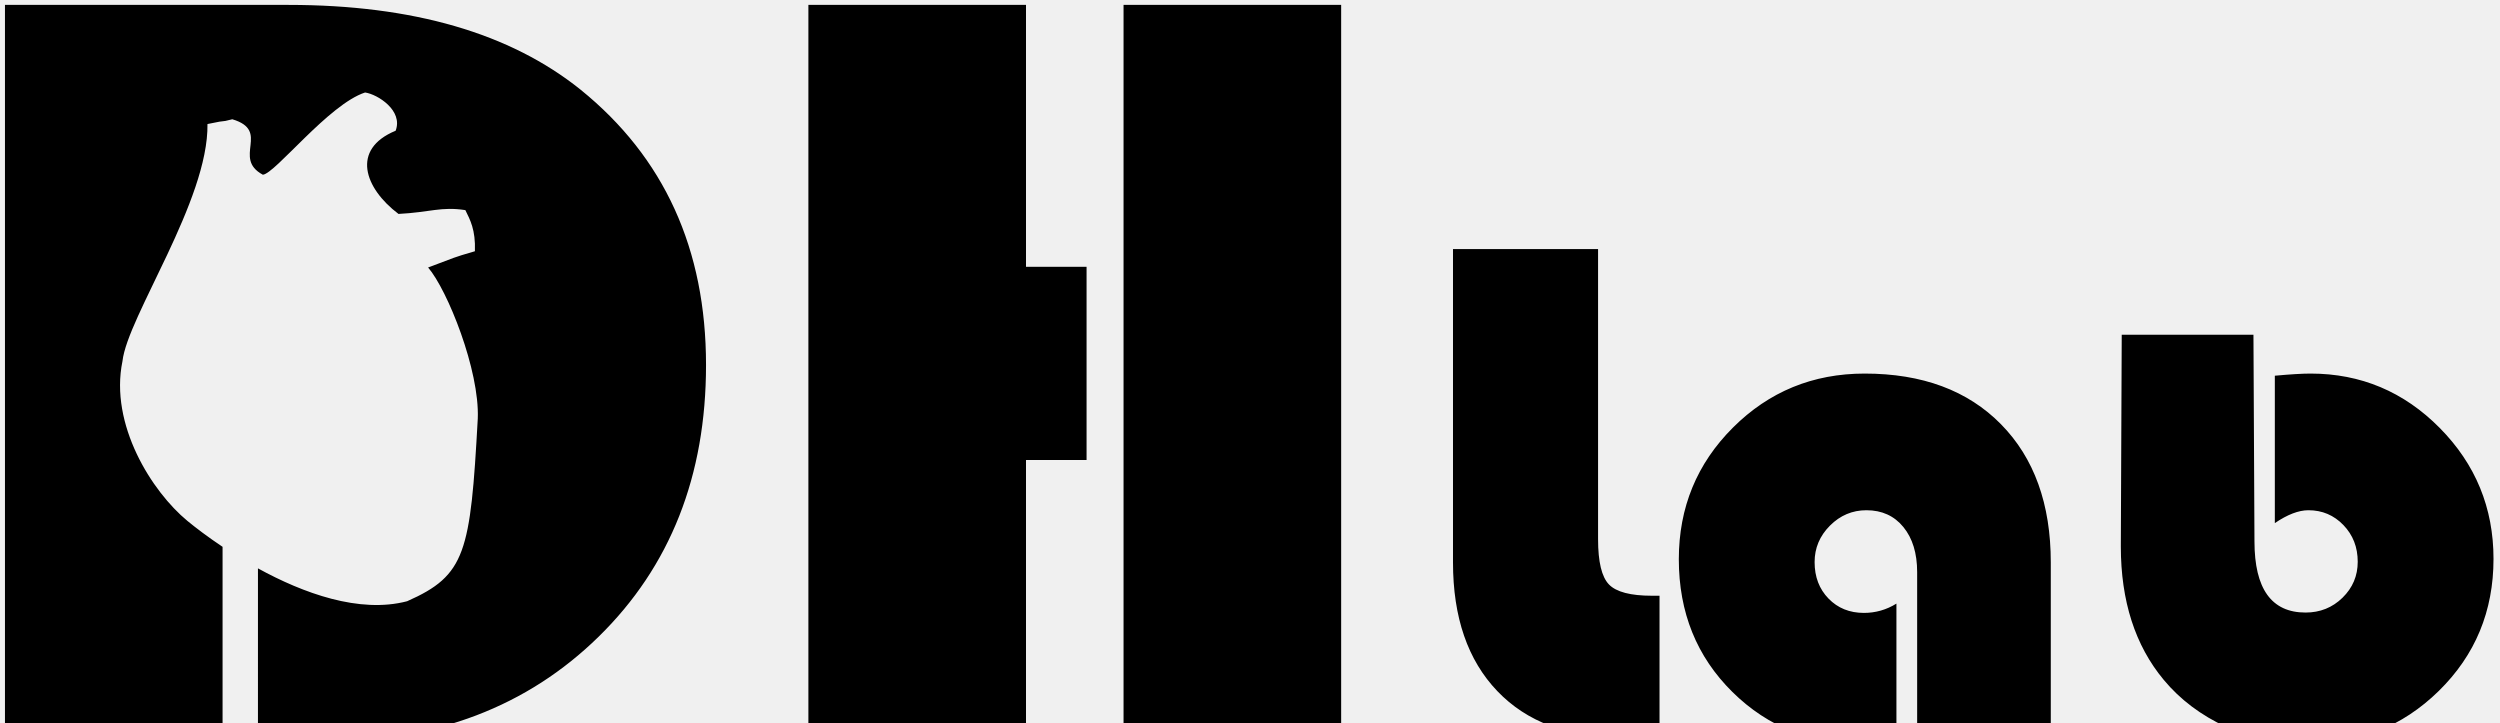
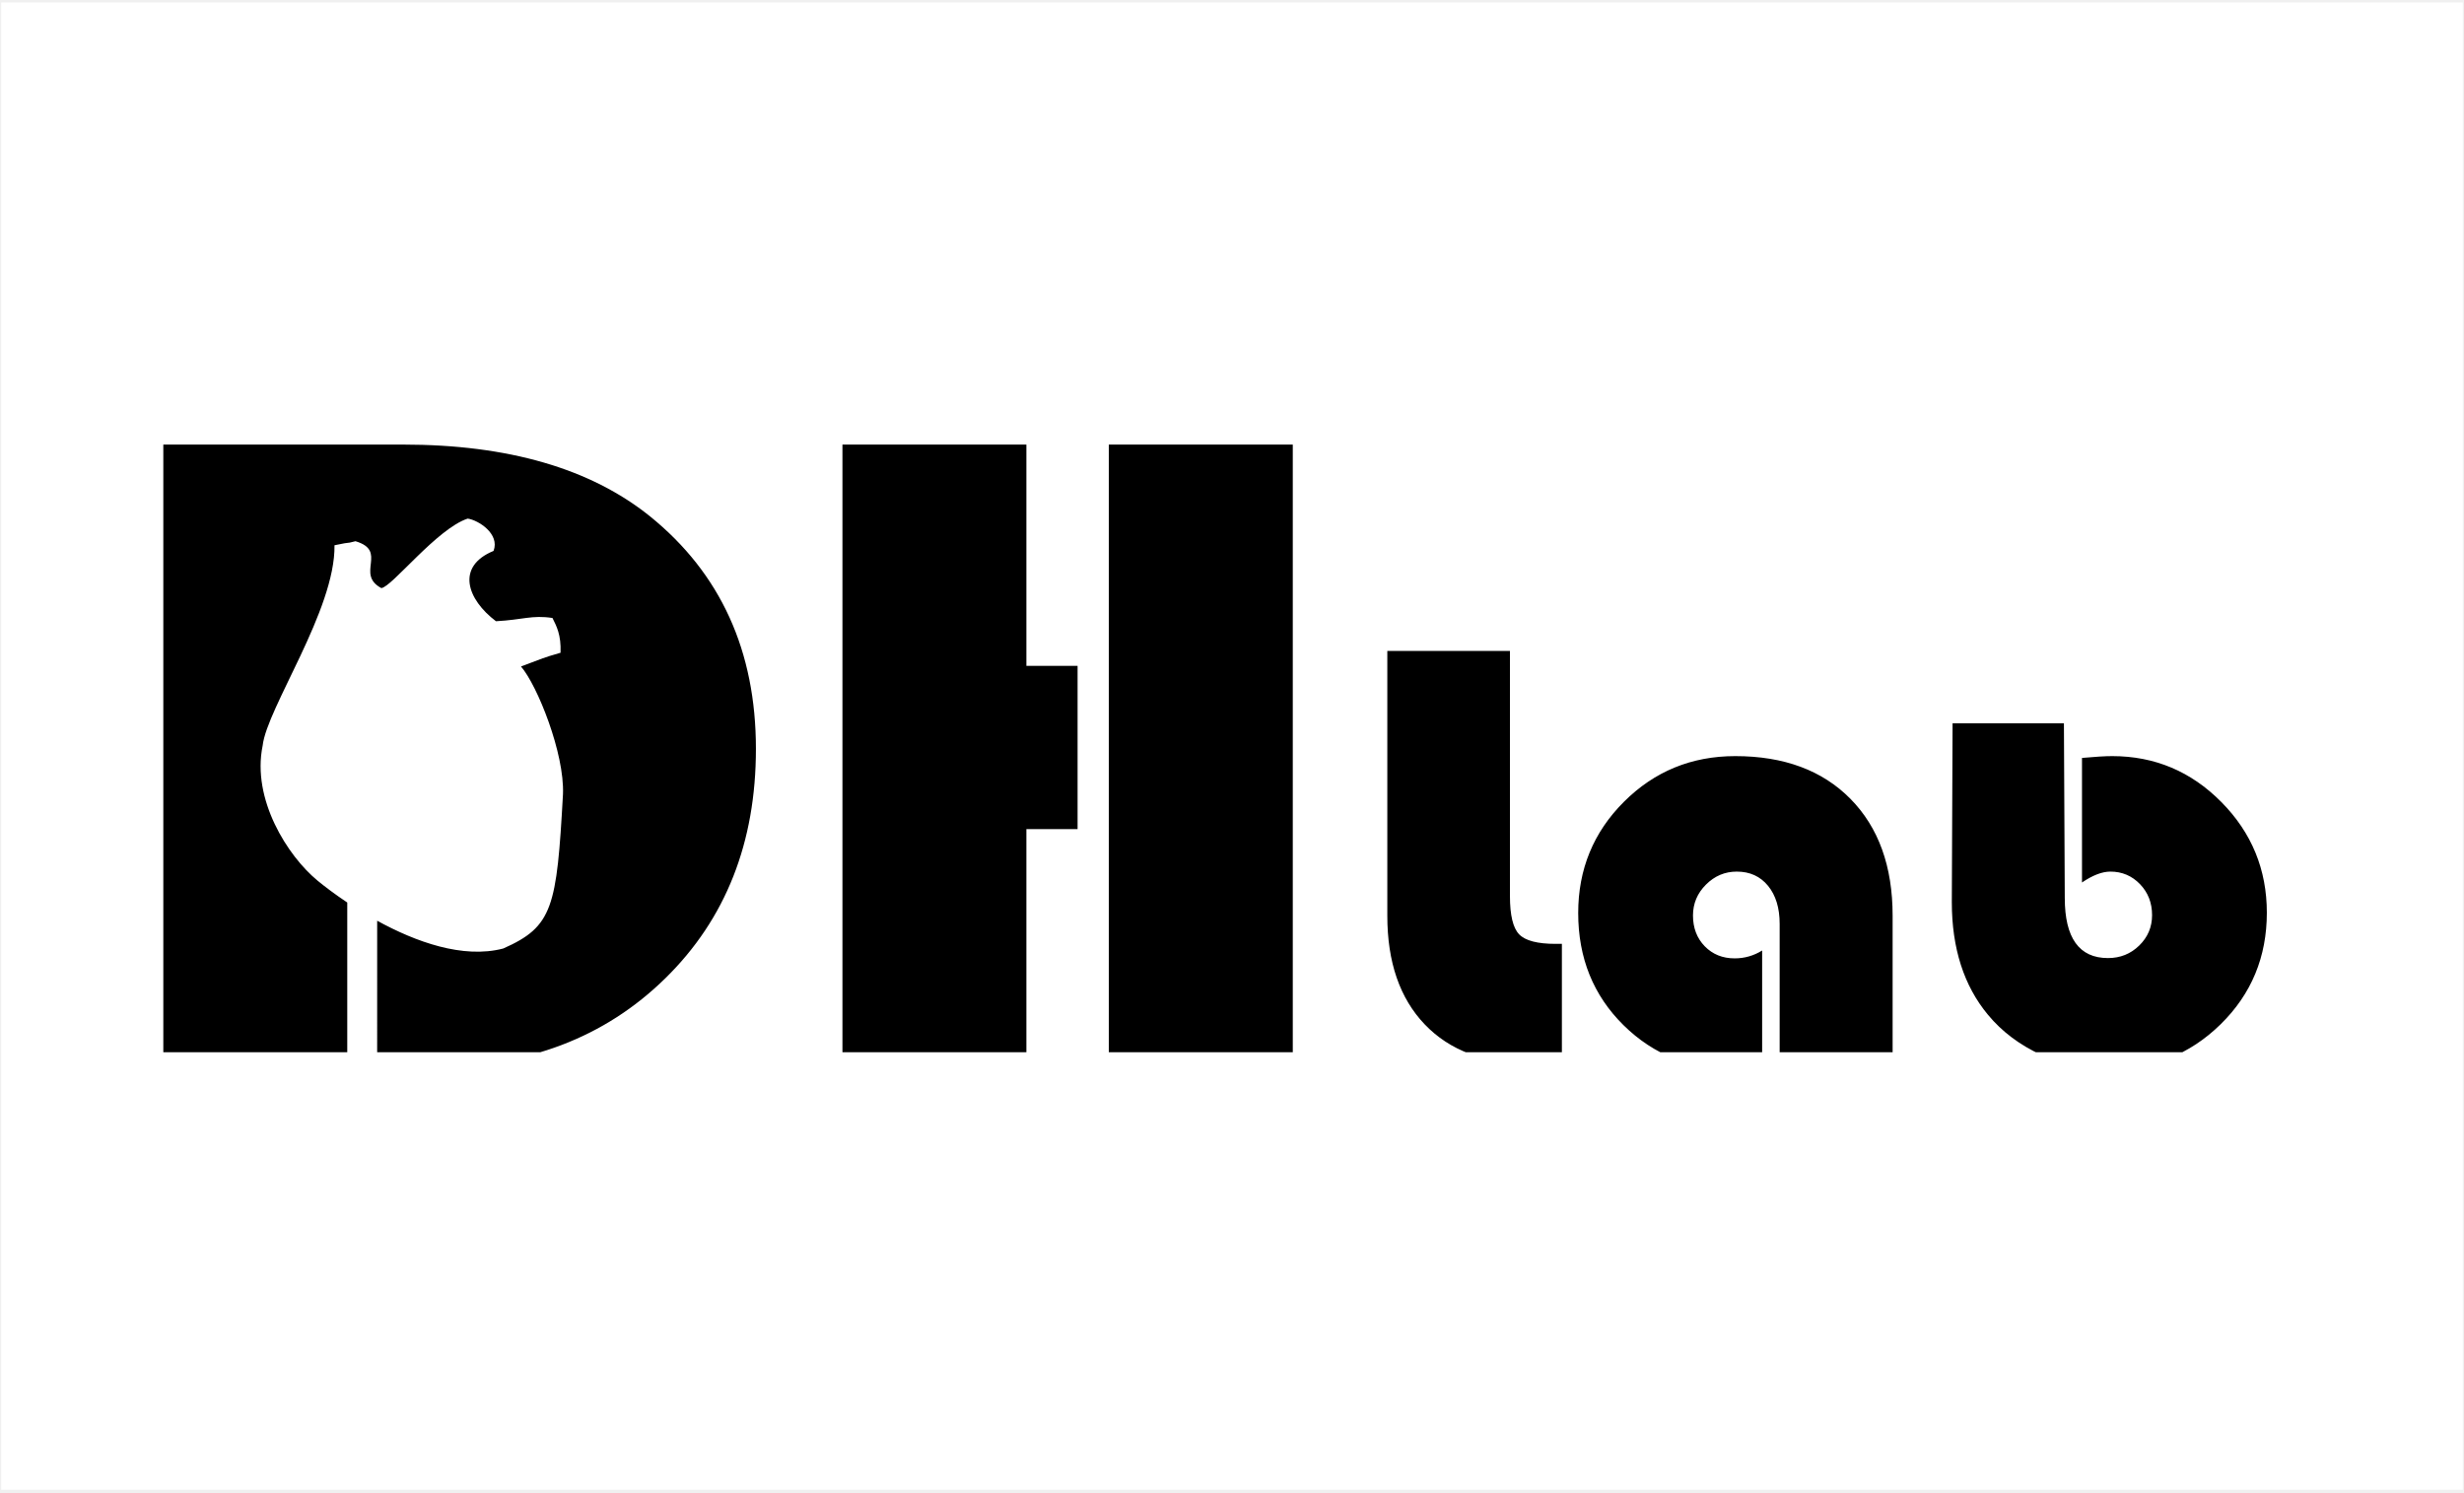
- <svg xmlns="http://www.w3.org/2000/svg" version="1.1" viewBox="0 0 763.5 220.5" height="100px">
-   <path fill-rule="evenodd" stroke="none" stroke-linecap="butt" stroke-linejoin="miter" fill="#000" d="M744.821,211.000 C733.690,221.926 720.012,227.389 703.790,227.389 C695.642,227.389 687.694,225.604 679.946,222.036 C672.198,218.468 665.815,213.660 660.795,207.613 C652.065,197.125 647.700,183.541 647.700,166.860 L647.975,102.228 L688.203,102.228 L688.513,165.330 C688.513,179.826 693.713,187.073 704.117,187.073 C708.554,187.073 712.319,185.562 715.412,182.539 C718.503,179.517 720.050,175.857 720.050,171.558 C720.050,167.116 718.594,163.382 715.685,160.359 C712.774,157.337 709.209,155.825 704.990,155.825 C702.007,155.825 698.588,157.136 694.733,159.758 L694.733,114.743 C699.534,114.306 703.171,114.088 705.645,114.088 C720.994,114.088 734.144,119.624 745.094,130.695 C756.042,141.768 761.517,155.097 761.517,170.684 C761.517,186.636 755.952,200.075 744.821,211.000 ZM585.498,174.726 C585.498,168.973 584.097,164.384 581.297,160.960 C578.496,157.537 574.731,155.825 570.003,155.825 C565.709,155.825 561.999,157.392 558.872,160.523 C555.743,163.655 554.180,167.370 554.180,171.667 C554.180,176.184 555.598,179.899 558.435,182.812 C561.273,185.726 564.874,187.182 569.239,187.182 C572.802,187.182 576.114,186.236 579.169,184.341 L579.169,226.625 C575.822,227.207 572.767,227.499 570.003,227.499 C553.634,227.499 539.993,222.109 529.081,211.328 C518.168,200.549 512.712,187.037 512.712,170.793 C512.712,154.988 518.223,141.585 529.244,130.586 C540.266,119.588 553.670,114.088 569.457,114.088 C587.062,114.088 600.940,119.242 611.088,129.548 C621.237,139.856 626.311,153.931 626.311,171.776 L626.311,225.204 L585.498,225.204 L585.498,174.726 ZM457.276,211.055 C448.255,201.623 443.745,188.531 443.745,171.776 L443.745,76.066 L488.050,76.066 L488.050,164.675 C488.050,171.596 489.158,176.201 491.378,178.496 C493.596,180.790 497.980,181.938 504.528,181.938 L506.819,181.938 L506.819,225.204 L495.034,225.204 C478.883,225.204 466.296,220.489 457.276,211.055 ZM343.131,1.496 L409.589,1.496 L409.589,225.204 L343.131,225.204 L343.131,1.496 ZM313.340,225.204 L246.883,225.204 L246.883,1.496 L313.340,1.496 L313.340,81.474 L331.837,81.474 L331.837,140.474 L313.340,140.474 L313.340,225.204 ZM98.582,226.515 C94.543,226.515 87.942,226.295 78.776,225.860 C78.776,225.860 78.785,202.575 78.779,173.578 C92.584,181.161 109.773,187.438 124.326,183.619 C142.276,175.689 143.655,168.762 145.912,127.837 C146.505,113.099 136.652,88.555 130.744,81.692 C139.881,78.295 137.710,78.871 145.037,76.727 C145.276,70.142 143.545,67.087 142.120,64.169 C134.685,63.029 131.408,64.829 121.701,65.337 C111.235,57.435 107.138,45.563 120.826,39.928 C123.182,33.747 115.322,28.795 111.492,28.246 C100.403,31.853 84.048,53.032 80.280,53.363 C70.793,48.259 82.830,39.962 70.946,36.423 C66.301,37.612 70.792,36.311 63.362,37.884 C63.721,61.220 38.900,96.739 37.401,110.313 C33.401,129.715 46.428,150.174 57.236,159.086 C59.774,161.179 63.483,163.997 67.972,166.998 C67.972,198.528 67.972,225.204 67.972,225.204 L1.515,225.204 L1.515,1.496 L88.106,1.496 C126.082,1.496 155.816,10.129 177.316,27.391 C202.851,48.041 215.619,76.066 215.619,111.466 C215.619,145.337 204.705,172.980 182.881,194.393 C161.054,215.809 132.956,226.515 98.582,226.515 Z" />
+ <svg xmlns="http://www.w3.org/2000/svg" width="2044" height="1238" xml:space="preserve" overflow="hidden">
+   <defs>
+     <clipPath id="clip0">
+       <rect x="1190" y="960" width="1753" height="508" />
+     </clipPath>
+     <clipPath id="clip1">
+       <rect x="1190" y="960" width="1753" height="508" />
+     </clipPath>
+     <clipPath id="clip2">
+       <rect x="1190" y="960" width="1753" height="508" />
+     </clipPath>
+   </defs>
+   <g transform="translate(-1058 -595)">
+     <g>
+       <rect x="1059" y="597" width="2042" height="1234" fill="#FFFFFF" fill-opacity="1" />
+       <g clip-path="url(#clip0)">
+         <g clip-path="url(#clip1)">
+           <g clip-path="url(#clip2)">
+             <path d="M1709.83 484.376C1684.27 509.458 1652.87 521.999 1615.63 521.999 1596.93 521.999 1578.68 517.901 1560.9 509.71 1543.11 501.52 1528.46 490.482 1516.93 476.601 1496.89 452.524 1486.87 421.34 1486.87 383.047L1487.5 234.677 1579.85 234.677 1580.56 379.535C1580.56 412.812 1592.5 429.449 1616.39 429.449 1626.57 429.449 1635.21 425.98 1642.31 419.04 1649.41 412.103 1652.96 403.701 1652.96 393.832 1652.96 383.635 1649.62 375.063 1642.94 368.123 1636.26 361.186 1628.07 357.715 1618.39 357.715 1611.54 357.715 1603.69 360.725 1594.84 366.744L1594.84 263.406C1605.86 262.403 1614.21 261.903 1619.89 261.903 1655.13 261.903 1685.32 274.611 1710.45 300.026 1735.59 325.445 1748.15 356.044 1748.15 391.826 1748.15 428.445 1735.38 459.296 1709.83 484.376ZM1344.08 401.105C1344.08 387.898 1340.86 377.363 1334.44 369.503 1328.01 361.645 1319.36 357.715 1308.51 357.715 1298.65 357.715 1290.14 361.312 1282.96 368.5 1275.77 375.69 1272.19 384.218 1272.19 394.082 1272.19 404.452 1275.44 412.98 1281.95 419.667 1288.47 426.356 1296.74 429.699 1306.76 429.699 1314.94 429.699 1322.54 427.527 1329.55 423.177L1329.55 520.245C1321.87 521.581 1314.86 522.251 1308.51 522.251 1270.93 522.251 1239.62 509.878 1214.57 485.129 1189.52 460.384 1176.99 429.366 1176.99 392.076 1176.99 355.794 1189.64 325.025 1214.94 299.776 1240.25 274.529 1271.02 261.903 1307.26 261.903 1347.67 261.903 1379.53 273.734 1402.83 297.393 1426.12 321.056 1437.77 353.367 1437.77 394.332L1437.77 516.983 1344.08 516.983 1344.08 401.105ZM1049.73 484.502C1029.02 462.85 1018.67 432.796 1018.67 394.332L1018.67 174.619 1120.38 174.619 1120.38 378.031C1120.38 393.919 1122.92 404.491 1128.02 409.759 1133.11 415.025 1143.17 417.661 1158.2 417.661L1163.46 417.661 1163.46 516.983 1136.41 516.983C1099.33 516.983 1070.44 506.159 1049.73 484.502ZM787.698 3.434 940.261 3.434 940.261 516.983 787.698 516.983 787.698 3.434ZM719.31 516.983 566.75 516.983 566.75 3.434 719.31 3.434 719.31 187.033 761.772 187.033 761.772 322.475 719.31 322.475 719.31 516.983ZM226.307 519.992C217.035 519.992 201.881 519.487 180.84 518.489 180.84 518.489 180.86 465.035 180.847 398.469 212.538 415.877 251.997 430.286 285.405 421.52 326.612 403.315 329.777 387.413 334.959 293.465 336.32 259.632 313.701 203.289 300.139 187.534 321.114 179.736 316.13 181.058 332.95 176.136 333.499 161.019 329.525 154.006 326.254 147.308 309.186 144.691 301.663 148.823 279.379 149.989 255.353 131.849 245.948 104.595 277.371 91.659 282.779 77.47 264.736 66.102 255.943 64.842 230.487 73.122 192.942 121.741 184.292 122.501 162.514 110.784 190.146 91.738 162.865 83.613 152.202 86.343 162.512 83.356 145.455 86.967 146.279 140.538 89.3 222.076 85.859 253.237 76.676 297.776 106.581 344.742 131.392 365.201 137.218 370.006 145.733 376.475 156.038 383.364 156.038 455.745 156.038 516.983 156.038 516.983L3.478 516.983 3.478 3.434 202.258 3.434C289.436 3.434 357.694 23.252 407.05 62.879 465.669 110.284 494.979 174.619 494.979 255.884 494.979 333.639 469.925 397.096 419.825 446.253 369.719 495.416 305.216 519.992 226.307 519.992Z" fill="#000000" fill-rule="evenodd" fill-opacity="1" transform="matrix(1.00017 0 0 1 1190 960.408)" />
+           </g>
+         </g>
+       </g>
+     </g>
+   </g>
</svg>
